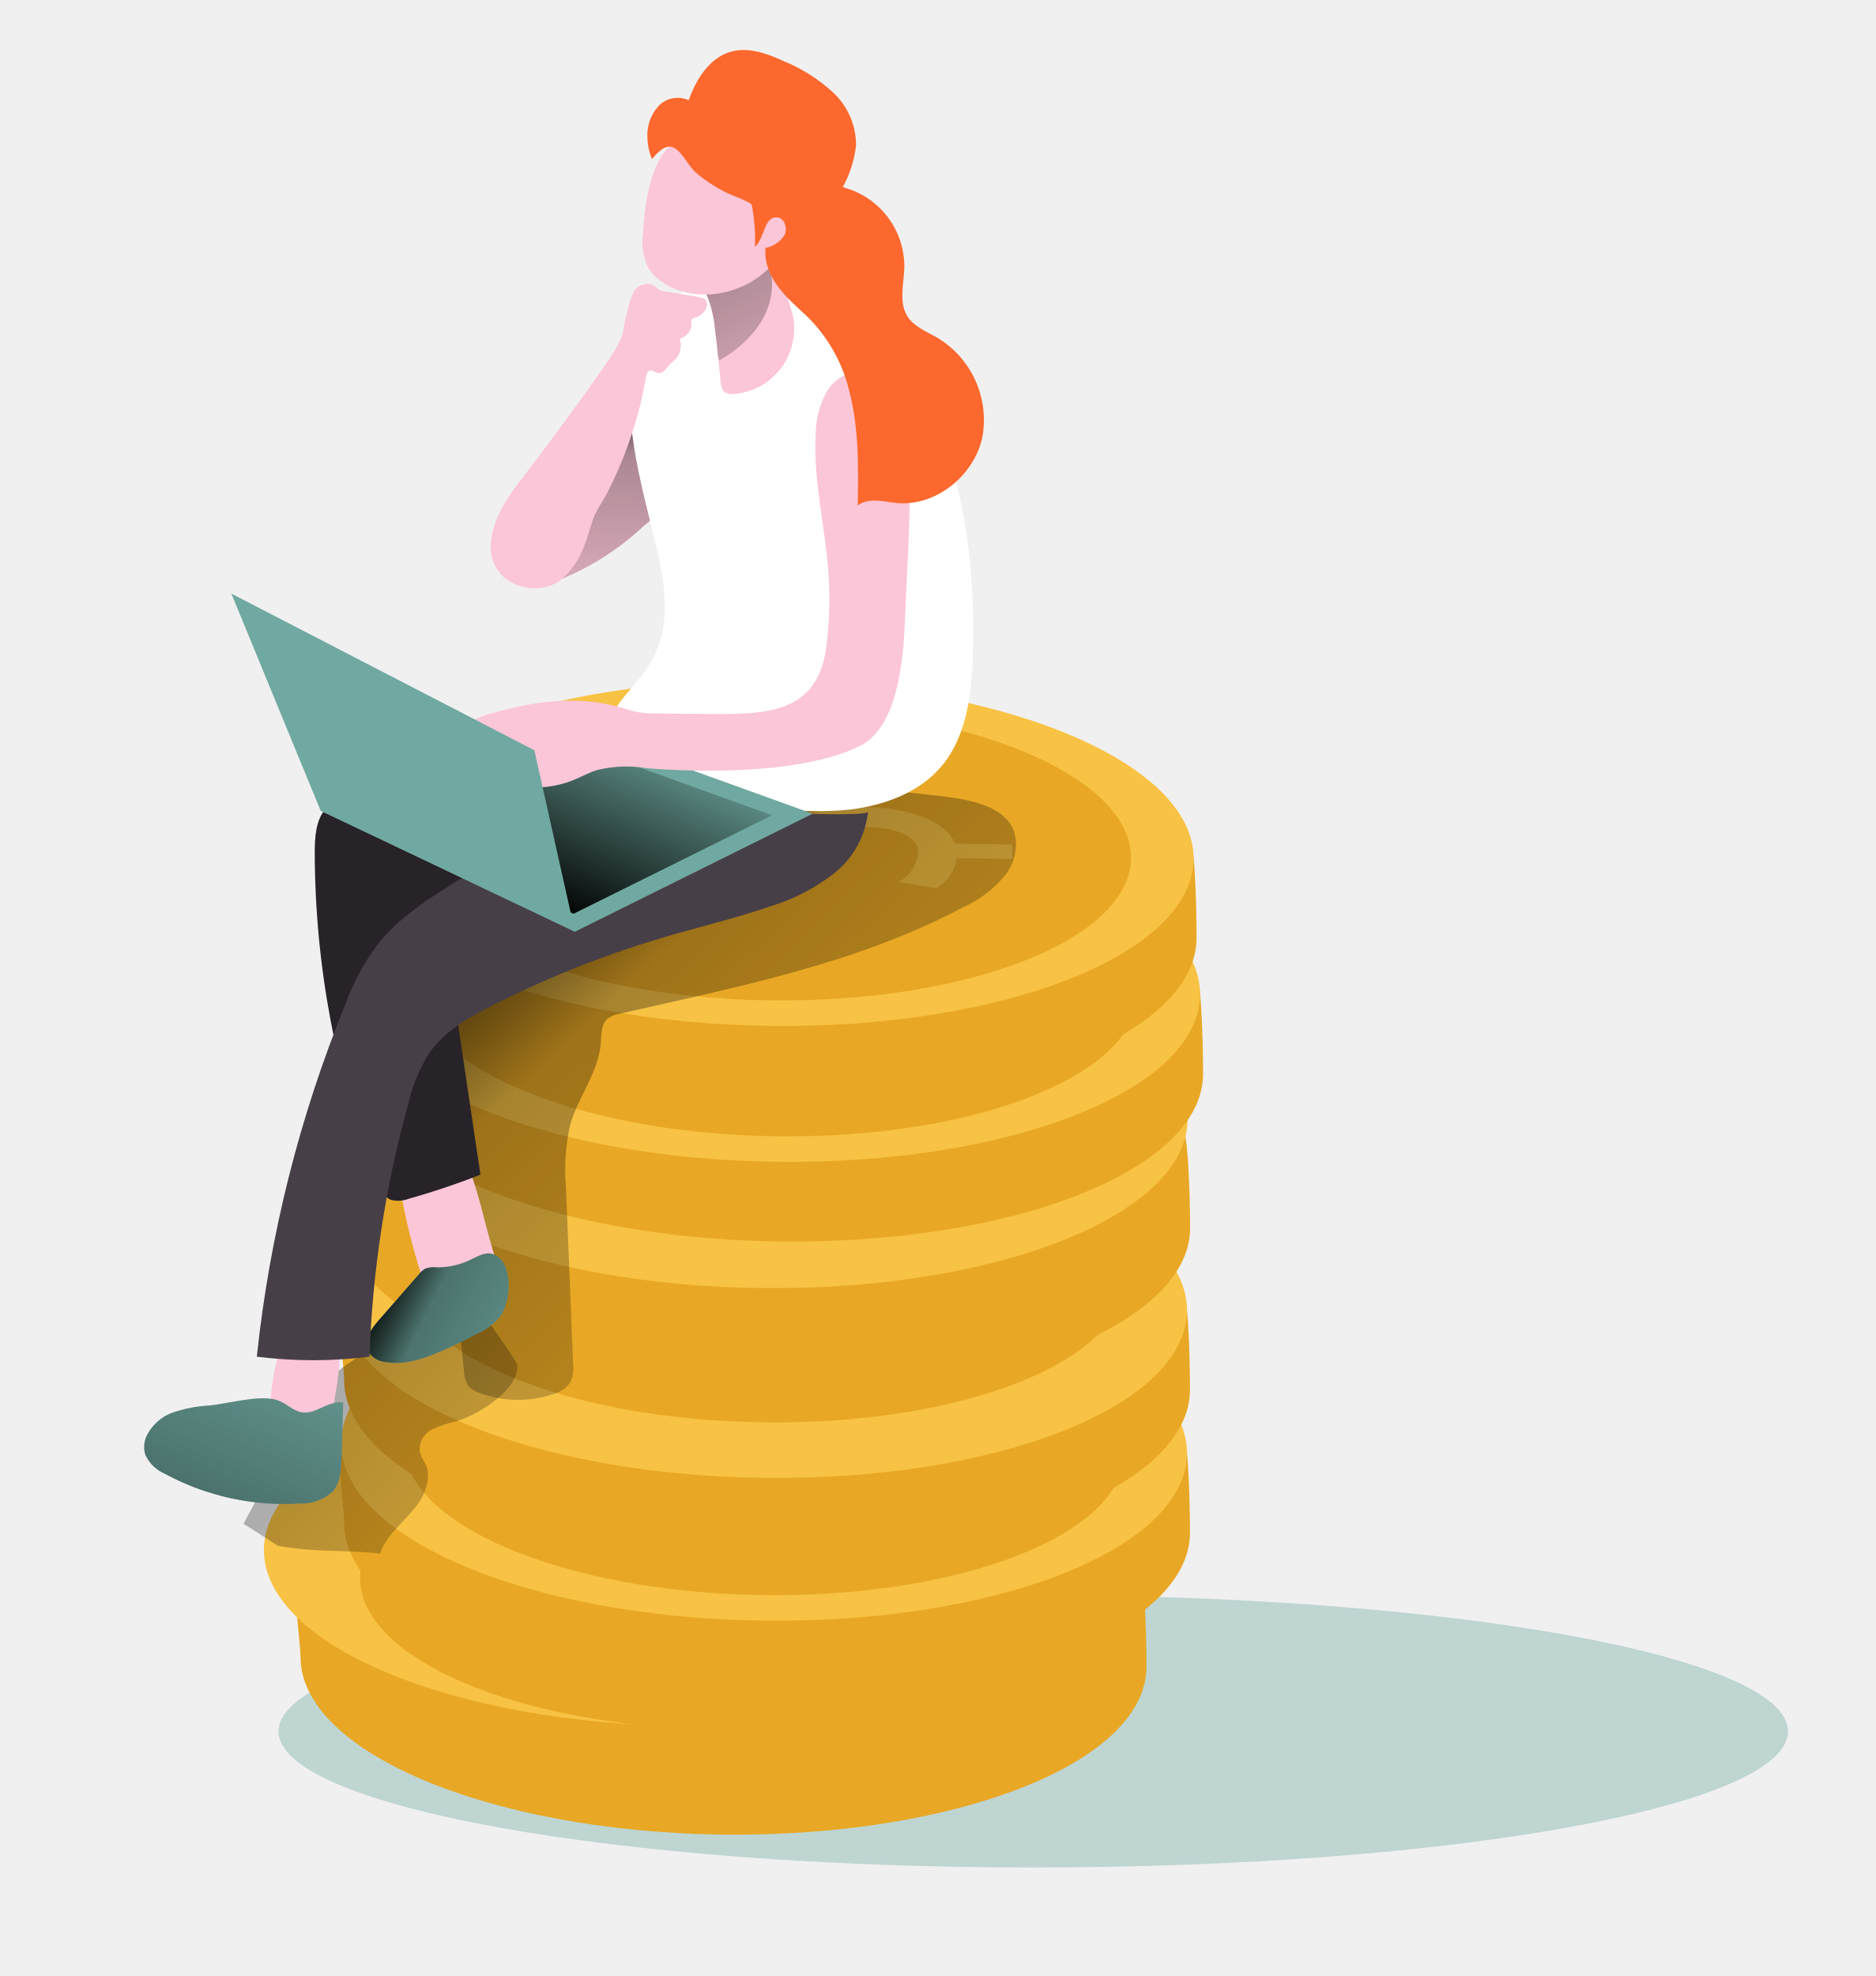
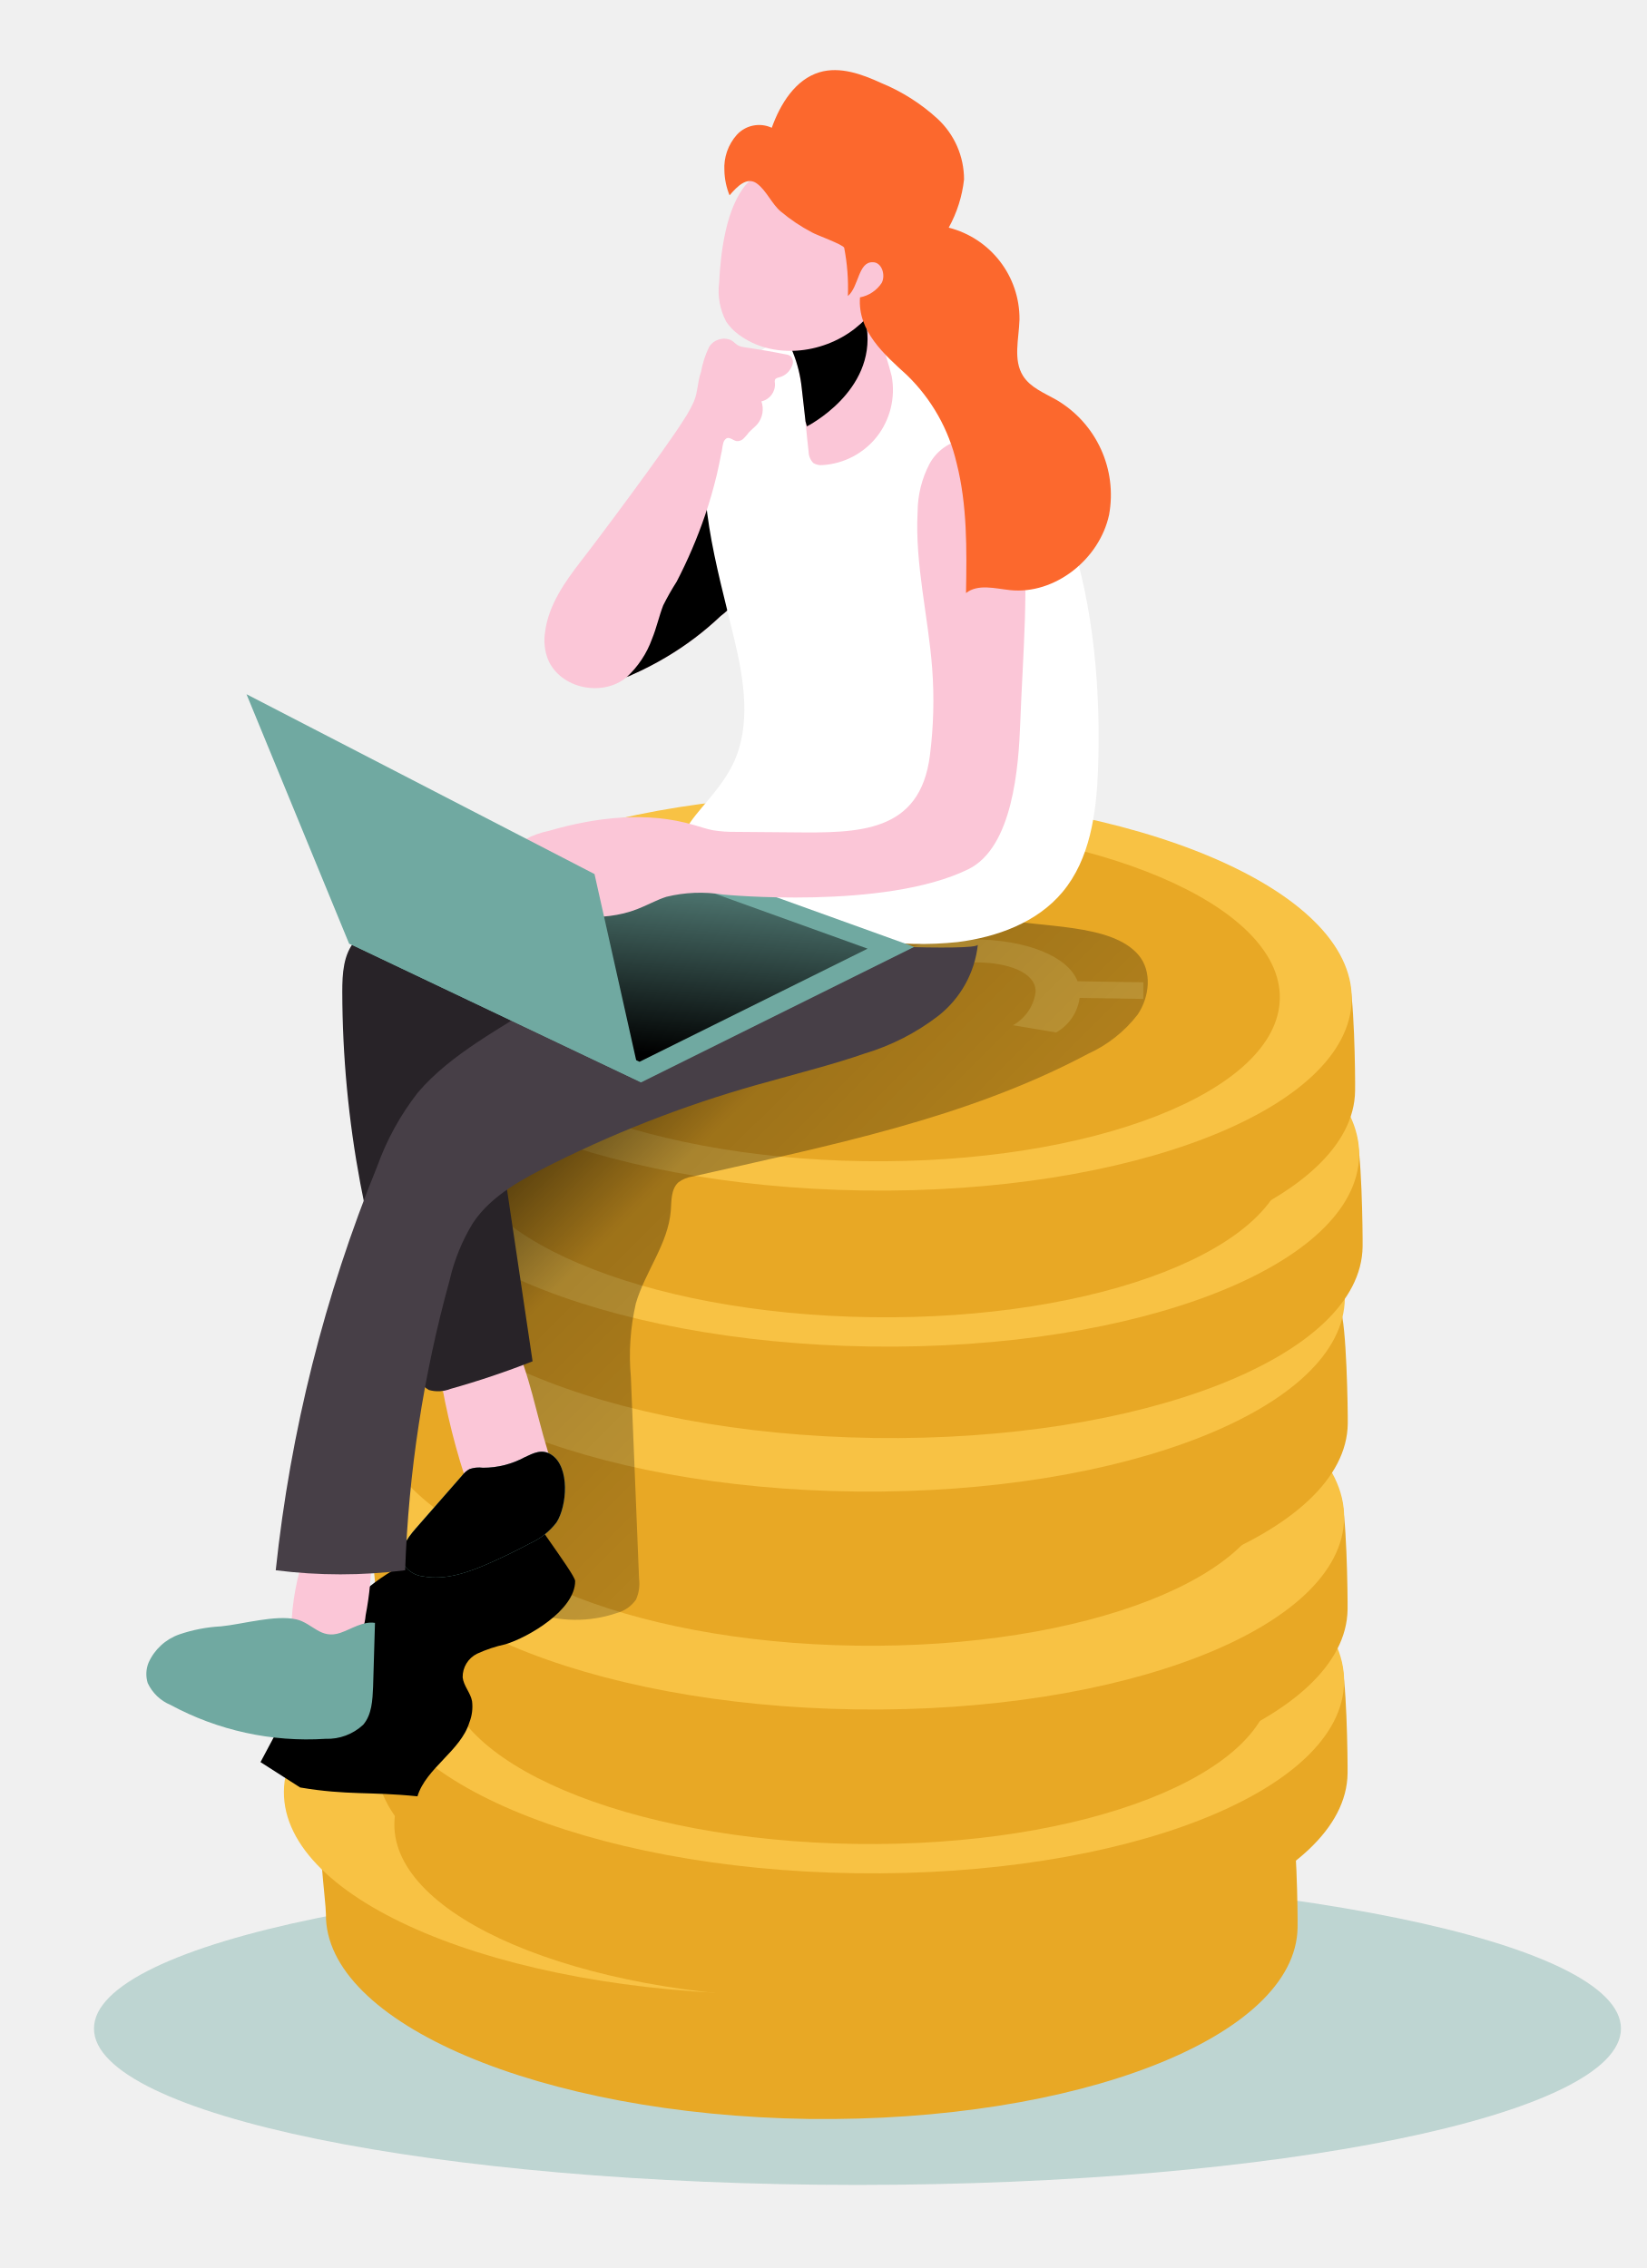
- <svg xmlns="http://www.w3.org/2000/svg" xmlns:xlink="http://www.w3.org/1999/xlink" id="Layer_1" data-name="Layer 1" viewBox="67.951 41.384 229.222 241.393" width="562px" height="592px" preserveAspectRatio="xMidYMid meet">
-   <rect id="svgEditorBackground" x="0" y="0" width="357.83" height="300.22" style="fill:none;stroke:none;" />
+ <svg xmlns="http://www.w3.org/2000/svg" xmlns:xlink="http://www.w3.org/1999/xlink" width="175.222" height="241.393" preserveAspectRatio="xMidYMid meet">
  <defs>
-     <linearGradient id="linear-gradient" x1="160.01" y1="165.97" x2="249.68" y2="260.06" gradientUnits="userSpaceOnUse">
+     <linearGradient y2="1.266" x2="1.266" y1="0.015" x1="0.051" id="linear-gradient">
      <stop offset="0.01" />
-       <stop offset="0.13" stop-opacity="0.69" />
-       <stop offset="0.25" stop-opacity="0.32" />
-       <stop offset="1" stop-opacity="0" />
+       <stop stop-opacity="0.69" offset="0.13" />
+       <stop stop-opacity="0.32" offset="0.25" />
+       <stop stop-opacity="0" offset="1" />
    </linearGradient>
-     <linearGradient id="linear-gradient-2" x1="122.28" y1="215.75" x2="200.59" y2="288.15" xlink:href="#linear-gradient" />
-     <linearGradient id="linear-gradient-3" x1="181.26" y1="114.61" x2="179.34" y2="153.23" xlink:href="#linear-gradient" />
-     <linearGradient id="linear-gradient-4" x1="151.74" y1="225.03" x2="179.12" y2="238.62" xlink:href="#linear-gradient" />
-     <linearGradient id="linear-gradient-5" x1="129.37" y1="261.06" x2="145.41" y2="224.98" xlink:href="#linear-gradient" />
-     <linearGradient id="linear-gradient-6" x1="189.69" y1="91.57" x2="207.04" y2="129.45" xlink:href="#linear-gradient" />
-     <linearGradient id="linear-gradient-7" x1="132.38" y1="151.61" x2="143.59" y2="126.54" gradientUnits="userSpaceOnUse">
+     <linearGradient xlink:href="#linear-gradient" y2="288.15" x2="200.59" y1="215.75" x1="122.28" id="linear-gradient-2" />
+     <linearGradient xlink:href="#linear-gradient" y2="153.23" x2="179.34" y1="114.61" x1="181.26" id="linear-gradient-3" />
+     <linearGradient xlink:href="#linear-gradient" y2="238.62" x2="179.12" y1="225.03" x1="151.74" id="linear-gradient-4" />
+     <linearGradient xlink:href="#linear-gradient" y2="224.98" x2="145.41" y1="261.06" x1="129.37" id="linear-gradient-5" />
+     <linearGradient xlink:href="#linear-gradient" y2="129.45" x2="207.04" y1="91.57" x1="189.69" id="linear-gradient-6" />
+     <linearGradient y2="-0.194" x2="0.627" y1="0.937" x1="0.404" id="linear-gradient-7">
      <stop offset="0" />
-       <stop offset="1" stop-opacity="0" />
+       <stop stop-opacity="0" offset="1" />
    </linearGradient>
  </defs>
-   <ellipse cx="194.24" cy="252.91" rx="92.24" ry="16.64" fill="#70a9a1" opacity="0.39" />
-   <path d="M194,293.15c-28.54-.41-51.55-10.19-51.4-21.82,0-1.3-1-8.62-.41-9.78,4.5-9.79,27-11,52.4-10.58,25,.36,45.95,0,50.63,9.65.67,1.38.8,10.77.77,12.17C245.81,284.45,222.54,293.5,194,293.15Z" transform="translate(-37.92 -27.62)" fill="#e8a825" />
-   <ellipse cx="189.83" cy="258.82" rx="21.09" ry="51.69" transform="translate(-108.8 418.43) rotate(-89.43)" fill="#f8c244" />
-   <ellipse cx="193.92" cy="262.35" rx="17.97" ry="44.04" transform="translate(-109.1 424.88) rotate(-89.18)" fill="#e8a825" />
-   <path d="M166.14,260.23l7.06.11a5.78,5.78,0,0,1,3.13-4.31l4.67.75a5.48,5.48,0,0,0-3.06,4.08c0,2,2.83,3.42,6.81,3.49a10.76,10.76,0,0,0,8.36-3.11,15,15,0,0,1,12.15-4.52c5.82,0,10.19,1.81,11.21,4.46l7.06.11v1.76l-6.76-.1a5.21,5.21,0,0,1-2.5,3.68l-4.61-.8a4.66,4.66,0,0,0,2.39-3.57c0-2.16-3.19-3.06-6-3.11a9.75,9.75,0,0,0-8,3.43c-3,2.89-6.64,4.31-12.93,4.31-5.52,0-10.77-1.7-11.83-4.68h-7.26Z" transform="translate(-37.92 -27.62)" fill="#f8c244" />
-   <path d="M199.32,276.74c-28.55-.41-51.56-10.17-51.39-21.83,0-1.29-1-8.62-.41-9.78,4.5-9.78,27-10.93,52.4-10.58,25,.37,45.94,0,50.61,9.65.69,1.38.8,10.77.78,12.17C251.16,268,227.86,277.14,199.32,276.74Z" transform="translate(-37.92 -27.62)" fill="#e8a825" />
-   <ellipse cx="199.26" cy="245.92" rx="21.09" ry="51.69" transform="translate(-87.41 414.01) rotate(-89.18)" fill="#f8c244" />
-   <ellipse cx="199.26" cy="245.92" rx="17.97" ry="44.04" transform="translate(-87.41 414.01) rotate(-89.18)" fill="#e8a825" />
-   <path d="M171.48,243.94h7.05a5.77,5.77,0,0,1,3.14-4.31l4.68.76a5.32,5.32,0,0,0-3.06,4.05c0,2,2.82,3.45,6.78,3.49a10.59,10.59,0,0,0,8.38-3.1,14.92,14.92,0,0,1,12.16-4.53c5.79,0,10.19,1.83,11.2,4.46l7.05.11v1.77l-6.79-.11a5,5,0,0,1-2.5,3.68l-4.59-.77a4.75,4.75,0,0,0,2.41-3.58c0-2.15-3.16-3.06-6-3.1a9.92,9.92,0,0,0-8,3.34c-3,2.88-6.63,4.31-12.93,4.31-5.53,0-10.77-1.73-11.82-4.68l-7.26-.11Z" transform="translate(-37.92 -27.62)" fill="#f8c244" />
-   <path d="M199.32,259.28c-28.55-.41-51.56-10.17-51.39-21.82,0-1.29-1-8.62-.41-9.78,4.5-9.79,27-10.93,52.4-10.58,25,.36,45.94,0,50.61,9.65.69,1.38.8,10.77.78,12.17C251.16,250.58,227.86,259.69,199.32,259.28Z" transform="translate(-37.92 -27.62)" fill="#e8a825" />
-   <ellipse cx="199.26" cy="228.47" rx="21.09" ry="51.69" transform="translate(-69.96 396.82) rotate(-89.18)" fill="#f8c244" />
-   <ellipse cx="199.26" cy="224.81" rx="17.97" ry="44.04" transform="translate(-66.3 393.21) rotate(-89.18)" fill="#e8a825" />
-   <path d="M171.48,226.36l7.05.11a5.72,5.72,0,0,1,3.14-4.31l4.68.73a5.38,5.38,0,0,0-3.06,4.08c0,2,2.82,3.44,6.78,3.49a10.6,10.6,0,0,0,8.38-3.11,14.91,14.91,0,0,1,12.16-4.52c5.79,0,10.19,1.83,11.2,4.46l7.05.11v1.76l-6.79-.1a5.05,5.05,0,0,1-2.5,3.68L215,232a4.71,4.71,0,0,0,2.41-3.57c0-2.16-3.16-3.06-6-3.11a9.87,9.87,0,0,0-8,3.43c-3,2.89-6.64,4.31-12.93,4.31-5.53,0-10.77-1.72-11.83-4.68l-7.26-.1Z" transform="translate(-37.92 -27.62)" fill="#f8c244" />
-   <path d="M199.38,239.63c-28.55-.35-51.58-10.08-51.45-21.72,0-1.29-1-8.61-.43-9.78,4.48-9.79,27-11,52.37-10.69,25,.31,46-.1,50.66,9.54.67,1.38.82,10.77.8,12.17C251.18,230.81,227.93,239.91,199.38,239.63Z" transform="translate(-37.92 -27.62)" fill="#e8a825" />
-   <ellipse cx="199.34" cy="205.3" rx="21.09" ry="51.69" transform="translate(-45.86 374.95) rotate(-89.43)" fill="#f8c244" />
-   <path d="M169.54,208.27l7.06.11a5.78,5.78,0,0,1,3.13-4.31l4.67.76a5.45,5.45,0,0,0-3.06,4.07c0,2,2.83,3.42,6.81,3.49a10.78,10.78,0,0,0,8.36-3.1,15,15,0,0,1,12.15-4.53c5.82,0,10.19,1.81,11.21,4.46l7.06.11v1.76l-6.76-.1a5.21,5.21,0,0,1-2.5,3.68l-4.61-.8a4.66,4.66,0,0,0,2.39-3.57c0-2.16-3.19-3.06-6-3.1a9.71,9.71,0,0,0-8,3.42c-3,2.89-6.64,4.31-12.93,4.31-5.52,0-10.77-1.7-11.83-4.68h-7.26Z" transform="translate(-37.92 -27.62)" fill="#f8c244" />
-   <path d="M200.92,220.67c-28.55-.41-51.56-10.17-51.38-21.83,0-1.29-1-8.61-.41-9.78,4.5-9.78,27-10.92,52.39-10.58,25,.37,45.94,0,50.62,9.66.68,1.37.79,10.77.77,12.17C252.76,212,229.47,221.08,200.92,220.67Z" transform="translate(-37.92 -27.62)" fill="#e8a825" />
-   <ellipse cx="200.86" cy="189.85" rx="21.09" ry="51.69" transform="translate(-29.77 360.35) rotate(-89.18)" fill="#f8c244" />
-   <ellipse cx="200.86" cy="189.85" rx="17.97" ry="44.04" transform="translate(-29.77 360.35) rotate(-89.18)" fill="#e8a825" />
-   <path d="M174.88,192h7.05a5.77,5.77,0,0,1,3.14-4.31l4.68.76a5.32,5.32,0,0,0-3.06,4c0,2,2.82,3.45,6.78,3.49a10.59,10.59,0,0,0,8.38-3.1A14.92,14.92,0,0,1,214,188.34c5.79,0,10.19,1.83,11.2,4.46l7,.11v1.77l-6.79-.11a5,5,0,0,1-2.5,3.68l-4.59-.77a4.75,4.75,0,0,0,2.41-3.58c0-2.15-3.16-3.06-6-3.1a9.92,9.92,0,0,0-8,3.34c-3,2.89-6.63,4.31-12.93,4.31-5.53,0-10.77-1.73-11.82-4.68l-7.26-.11Z" transform="translate(-37.92 -27.62)" fill="#f8c244" />
-   <path d="M200.12,204.06c-28.54-.41-51.55-10.17-51.38-21.83,0-1.29-1-8.62-.41-9.78,4.5-9.78,27-10.92,52.4-10.58,25,.37,45.93,0,50.61,9.65.69,1.38.8,10.78.77,12.18C252,195.35,228.67,204.47,200.12,204.06Z" transform="translate(-37.92 -27.62)" fill="#e8a825" />
-   <ellipse cx="200.07" cy="173.25" rx="21.09" ry="51.69" transform="translate(-13.95 343.19) rotate(-89.18)" fill="#f8c244" />
-   <ellipse cx="200.07" cy="173.25" rx="17.97" ry="44.04" transform="translate(-13.95 343.19) rotate(-89.18)" fill="#e8a825" />
-   <path d="M172.29,171.14l7,.1a5.79,5.79,0,0,1,3.15-4.31l4.67.74a5.41,5.41,0,0,0-3.06,4.07c0,2,2.83,3.45,6.79,3.49a10.59,10.59,0,0,0,8.38-3.1,14.91,14.91,0,0,1,12.15-4.53c5.8,0,10.2,1.83,11.21,4.46l7,.11v1.77l-6.78-.11a5,5,0,0,1-2.5,3.68l-4.59-.77a4.77,4.77,0,0,0,2.41-3.58c0-2.15-3.17-3.06-6-3.1a9.84,9.84,0,0,0-8,3.42c-3,2.89-6.64,4.31-12.93,4.31-5.54,0-10.77-1.72-11.83-4.67L172.2,173Z" transform="translate(-37.92 -27.62)" fill="#f8c244" />
-   <path d="M229.06,169.26c1.47,1.73,1.19,4.45-.08,6.34a13.92,13.92,0,0,1-5.28,4.18c-13,6.92-27.71,9.8-42.08,13.06a3.32,3.32,0,0,0-1.5.61c-.81.71-.75,2-.82,3-.27,3.53-2.72,6.49-3.72,9.89a24.92,24.92,0,0,0-.53,7.86l.87,21.45a4.11,4.11,0,0,1-.33,2.23,3.62,3.62,0,0,1-2,1.41,13.6,13.6,0,0,1-9.08-.09,3.06,3.06,0,0,1-1.38-.86,3.43,3.43,0,0,1-.54-1.81c-1.32-13.21-3.29-26.36-5.92-39.37a9.9,9.9,0,0,1-.17-4.83c.81-2.67,3.63-4.09,6.18-5.23L193,173.65a23,23,0,0,0,5.08-2.78c1.07-.85,2-1.88,3-2.77,3.78-3.21,8.61-3.88,13.27-2.72C218.55,166.41,226.16,165.84,229.06,169.26Z" transform="translate(-37.92 -27.62)" fill="url(#linear-gradient)" />
-   <path d="M169.12,235.9c0,3.09-5,6-7.43,6.73a14.6,14.6,0,0,0-3,1,2.76,2.76,0,0,0-1.54,2.52c.1.91.84,1.64,1,2.53a4.61,4.61,0,0,1-.29,2.28c-.92,3-4.61,4.86-5.52,7.85-5.11-.52-7.42-.09-12.48-.94l-4.22-2.7c2.12-4,4.23-7.94,6.38-11.93a24.26,24.26,0,0,1,3-4.73,22.2,22.2,0,0,1,4.68-3.73A122.35,122.35,0,0,1,163.61,227C163,227.32,169.12,235.1,169.12,235.9Z" transform="translate(-37.92 -27.62)" fill="url(#linear-gradient-2)" />
-   <path d="M175.19,139.43a3.14,3.14,0,0,1-1.86.35,24.08,24.08,0,0,1,1.71-8c1.05-2.22,2.76-4.06,4.18-6.07a40.42,40.42,0,0,1,2.43-3.36A6.94,6.94,0,0,1,185,120a.61.61,0,0,1,.63.08.64.64,0,0,1,.13.33l1.21,6.89a6.11,6.11,0,0,1-.05,3.34,9.52,9.52,0,0,1-2.32,2.55,32.43,32.43,0,0,1-5.82,4.39A33.26,33.26,0,0,1,175.19,139.43Z" transform="translate(-37.92 -27.62)" fill="#fbc6d7" />
-   <path d="M175.19,139.43a3.14,3.14,0,0,1-1.86.35,24.08,24.08,0,0,1,1.71-8c1.05-2.22,2.76-4.06,4.18-6.07a40.42,40.42,0,0,1,2.43-3.36A6.94,6.94,0,0,1,185,120a.61.61,0,0,1,.63.08.64.64,0,0,1,.13.33l1.21,6.89a6.11,6.11,0,0,1-.05,3.34,9.52,9.52,0,0,1-2.32,2.55,32.43,32.43,0,0,1-5.82,4.39A33.26,33.26,0,0,1,175.19,139.43Z" transform="translate(-37.92 -27.62)" fill="url(#linear-gradient-3)" />
-   <path d="M166.15,221.87c.52,1.7,1,3.7,0,5.13a4.25,4.25,0,0,1-1.86,1.34,5,5,0,0,1-5.32-.57,7,7,0,0,1-1.61-3.05A73.34,73.34,0,0,1,154.46,212a2.32,2.32,0,0,1,.06-1.2,2.06,2.06,0,0,1,1-.94c2.27-1.22,5.81-2.2,7.08.51C164.25,213.84,165,218.15,166.15,221.87Z" transform="translate(-37.92 -27.62)" fill="#fbc6d7" />
-   <path d="M159.31,223.84a3.1,3.1,0,0,0-1.43.14,2.55,2.55,0,0,0-.8.7l-4.91,5.61c-.95,1.08-2,2.57-1.29,3.85a2.85,2.85,0,0,0,2.11,1.27c2.34.42,4.71-.42,6.9-1.37,1.51-.66,3-1.39,4.46-2.17a7.25,7.25,0,0,0,2.79-2.22c1.12-1.74,1.45-5.9-.55-7.2-1-.65-1.88-.18-2.84.27A9.32,9.32,0,0,1,159.31,223.84Z" transform="translate(-37.92 -27.62)" fill="#70a9a1" />
-   <path d="M138.92,240.94a2,2,0,0,0,.1.94,1.85,1.85,0,0,0,.72.72,6,6,0,0,0,3.16,1.08,3.67,3.67,0,0,0,3-1.36,6.25,6.25,0,0,0,.93-2.79,33.62,33.62,0,0,0,.61-6.48,1.16,1.16,0,0,0-.27-.85,1.21,1.21,0,0,0-.56-.23c-1.78-.37-5.29-1.31-6.19.89A25.76,25.76,0,0,0,138.92,240.94Z" transform="translate(-37.92 -27.62)" fill="#fbc6d7" />
-   <path d="M131.44,240.72a16.32,16.32,0,0,0-4.45.86,5.61,5.61,0,0,0-3.26,3,3.21,3.21,0,0,0-.09,2.18,4.65,4.65,0,0,0,2.42,2.32,30.58,30.58,0,0,0,16.5,3.61,5.58,5.58,0,0,0,4-1.49c.93-1.07,1-2.63,1.06-4.06l.2-6.79c-1.28-.2-2.46.64-3.68,1.06-2.1.72-2.93-1-4.67-1.43C137.19,239.47,133.76,240.49,131.44,240.72Z" transform="translate(-37.92 -27.62)" fill="#70a9a1" />
-   <path d="M159.31,223.84a3.1,3.1,0,0,0-1.43.14,2.55,2.55,0,0,0-.8.7l-4.91,5.61c-.95,1.08-2,2.57-1.29,3.85a2.85,2.85,0,0,0,2.11,1.27c2.34.42,4.71-.42,6.9-1.37,1.51-.66,3-1.39,4.46-2.17a7.25,7.25,0,0,0,2.79-2.22c1.12-1.74,1.45-5.9-.55-7.2-1-.65-1.88-.18-2.84.27A9.32,9.32,0,0,1,159.31,223.84Z" transform="translate(-37.92 -27.62)" fill="url(#linear-gradient-4)" />
-   <path d="M131.44,240.72a16.32,16.32,0,0,0-4.45.86,5.61,5.61,0,0,0-3.26,3,3.21,3.21,0,0,0-.09,2.18,4.65,4.65,0,0,0,2.42,2.32,30.58,30.58,0,0,0,16.5,3.61,5.58,5.58,0,0,0,4-1.49c.93-1.07,1-2.63,1.06-4.06l.2-6.79c-1.28-.2-2.46.64-3.68,1.06-2.1.72-2.93-1-4.67-1.43C137.19,239.47,133.76,240.49,131.44,240.72Z" transform="translate(-37.92 -27.62)" fill="url(#linear-gradient-5)" />
-   <path d="M149.58,165.75a8,8,0,0,0-3.87,2c-1.26,1.42-1.37,3.52-1.37,5.43a112.16,112.16,0,0,0,7.52,40.11,3.7,3.7,0,0,0,1.69,2.27,3.54,3.54,0,0,0,2.29-.11,90.79,90.79,0,0,0,8.75-2.94l-3.88-26.07a3.71,3.71,0,0,1,.12-2.19A3.56,3.56,0,0,1,162,183a102.74,102.74,0,0,1,14-8.71c3.88-2,8.33-4.28,9.4-8.57a4.79,4.79,0,0,0-.77-4.26,6.7,6.7,0,0,0-2.14-1.45c-2.58-1.29-5.83-2.95-8.8-2.64-2.37.25-3.28,1.64-5.27,2.67C162.85,162.93,155.55,164,149.58,165.75Z" transform="translate(-37.92 -27.62)" fill="#282328" />
-   <path d="M191.58,165.24a56,56,0,0,1-7-3.32c-8.57-4.79-1.55-7.15,1.31-12.93,2-4.09,1.21-9,.14-13.44-1.86-7.81-4.35-15.89-2.55-23.71a9.16,9.16,0,0,1,1.46-3.53,10.23,10.23,0,0,1,1.79-1.75,19.91,19.91,0,0,1,6.13-3.64c4.32-1.42,9.11-.38,13.17,1.69,15.95,8.12,19.35,28.66,18.72,45.07-.18,4.56-.86,9.39-3.76,12.87-2.72,3.27-7,4.81-11.17,5.34A37.51,37.51,0,0,1,191.58,165.24Z" transform="translate(-37.92 -27.62)" fill="#fff" />
-   <path d="M201.21,114.12a8,8,0,0,1-5.75,3,1.55,1.55,0,0,1-1-.22,1.78,1.78,0,0,1-.5-1.21c-.1-.9-.23-2.06-.33-3.21s-.28-2.56-.4-3.54a14.12,14.12,0,0,0-2.86-7.17,6.84,6.84,0,0,0-1.13-1.23c-2.76-2.49,8.48-1.51,10-4.89,1.71,2.2,1.56,5.31,2.31,8a40,40,0,0,1,1.25,4A8.09,8.09,0,0,1,201.21,114.12Z" transform="translate(-37.92 -27.62)" fill="#fbc6d7" />
-   <path d="M193.78,113l-.15-.53c-.15-1.28-.28-2.56-.4-3.54a14.12,14.12,0,0,0-2.86-7.17l-.08-.28s8.91-5.84,9.86,1S193.78,113,193.78,113Z" transform="translate(-37.92 -27.62)" fill="url(#linear-gradient-6)" />
-   <path d="M184.44,97.71a7,7,0,0,0,.75,4.14,5.37,5.37,0,0,0,1.32,1.37c3.54,2.67,8.86,2.13,12.38-.63s5.34-7.35,5.53-11.84c.09-2.34-.28-4.85-1.85-6.56a7.26,7.26,0,0,0-6.69-1.86,17,17,0,0,0-8.48,4.82C185.16,89.67,184.6,94.51,184.44,97.71Z" transform="translate(-37.92 -27.62)" fill="#fbc6d7" />
-   <path d="M152.36,183.93a28.36,28.36,0,0,0-4.3,7.82,157.93,157.93,0,0,0-10.8,43,54.7,54.7,0,0,0,13.77,0,133,133,0,0,1,4.73-30.86,20.32,20.32,0,0,1,2.49-6.11c2-3,5.38-4.73,8.59-6.35a124,124,0,0,1,23.09-8.75c3.36-.95,6.75-1.8,10-2.93a24.25,24.25,0,0,0,7.82-4,11.17,11.17,0,0,0,4.22-7.59c-.05.75-16.7-.07-18.25-.24-5.22-.56-11.38-3.6-16.54-1.46-4,1.68-7.73,5.18-11.36,7.6C161.36,177,155.92,179.73,152.36,183.93Z" transform="translate(-37.92 -27.62)" fill="#473f47" />
-   <polygon points="138.22 155.2 167.28 140.78 133.64 128.66 107.14 140.42 138.22 155.2" fill="#70a9a1" />
-   <polygon points="138.05 153.01 162.32 140.97 134.23 130.85 112.1 140.67 138.05 153.01" fill="url(#linear-gradient-7)" />
-   <path d="M216.48,121.07c.08.5.14,1,.19,1.5.79,7.39.08,14.67-.19,22-.17,4.56-.76,13.24-5.53,15.57-8.92,4.37-26.12,2.69-26.12,2.69a15.08,15.08,0,0,0-6,.24c-1.07.34-2.05.91-3.1,1.31-3.76,1.47-8,.73-11.92,0a5.08,5.08,0,0,1-1.94-.66c-1.54-1-1.47-3.53-.32-5a8.84,8.84,0,0,1,4.78-2.67c5-1.46,10.45-2.1,15.47-.61.66.19,1.32.42,2,.55a13.73,13.73,0,0,0,2.39.17l6.08.05c7,.07,13.55.1,14.6-8.2a46.14,46.14,0,0,0,.24-9.25c-.42-5.58-1.85-11.1-1.55-16.68a11.14,11.14,0,0,1,1.25-5.06,5.09,5.09,0,0,1,4.2-2.69,5.26,5.26,0,0,1,4.31,2.94A11.45,11.45,0,0,1,216.48,121.07Z" transform="translate(-37.92 -27.62)" fill="#fbc6d7" />
-   <polygon points="96.23 113.89 133.26 133.03 138.22 155.2 107.14 140.42 96.23 113.89" fill="#70a9a1" />
-   <path d="M197.75,94a22.59,22.59,0,0,1,.39,5.13c1.18-1,1.09-3.67,2.66-3.6.94,0,1.38,1.35.94,2.2a3.56,3.56,0,0,1-2.31,1.54c-.27,3.61,2.6,6.09,5,8.28a19,19,0,0,1,5.28,9.36c1.14,4.48,1.08,9.18,1,13.83,1.28-1,3.09-.48,4.7-.31,4.75.49,9.49-3.27,10.52-8a11.73,11.73,0,0,0-5.6-12.25c-1.28-.73-2.76-1.3-3.55-2.55-1.08-1.71-.44-3.94-.38-6a10,10,0,0,0-7.53-9.78,13.75,13.75,0,0,0,1.63-5.13,8.79,8.79,0,0,0-2.8-6.44,20.23,20.23,0,0,0-6-3.82c-2.07-.95-4.39-1.8-6.58-1.15-2.57.77-4.17,3.37-5.08,5.91a3.21,3.21,0,0,0-3.71.74A5.26,5.26,0,0,0,185,85.78a7.41,7.41,0,0,0,.55,2.63c.85-1,1.87-2,2.89-1.27s1.63,2.23,2.57,3a18.64,18.64,0,0,0,3.3,2.21C194.72,92.61,197.68,93.66,197.75,94Z" transform="translate(-37.92 -27.62)" fill="#fc682d" />
-   <path d="M184.87,114.82a.82.82,0,0,1,.38-.56c.35-.13.68.25,1.06.31a.94.94,0,0,0,.75-.29,6.42,6.42,0,0,0,.54-.63c.29-.32.65-.58.93-.91a2.51,2.51,0,0,0,.41-2.4,1.84,1.84,0,0,0,1.44-1.91.74.74,0,0,1,0-.39c.09-.18.31-.22.5-.27a2,2,0,0,0,1.33-1.24.92.92,0,0,0-.16-1,1.13,1.13,0,0,0-.51-.19c-1.45-.29-2.9-.54-4.36-.75a2.73,2.73,0,0,1-.64-.16c-.31-.15-.53-.43-.82-.6a1.87,1.87,0,0,0-2.34.71,9.89,9.89,0,0,0-.87,2.68c-.37,1-.33,2.12-.75,3.12a13.13,13.13,0,0,1-1.11,2c-1.87,3-9.27,12.91-10.91,15-1.75,2.26-3.46,4.71-3.82,7.54a5.62,5.62,0,0,0,.31,2.93c1.33,3.14,5.81,4,8.34,1.91a10.24,10.24,0,0,0,2.73-4.1c.48-1.17.74-2.4,1.19-3.57a27.51,27.51,0,0,1,1.43-2.52,51.37,51.37,0,0,0,3-7c.5-1.45.92-2.92,1.28-4.41.17-.75.33-1.5.47-2.26C184.75,115.64,184.77,115.19,184.87,114.82Z" transform="translate(-37.92 -27.62)" fill="#fbc6d7" />
+   <g>
+     <rect fill="none" id="canvas_background" height="243.393" width="177.222" y="-1" x="-1" />
+   </g>
+   <g>
+     <rect fill="none" height="300.22" width="357.83" y="-40" x="-70" id="svgEditorBackground" />
+     <ellipse stroke="null" id="svg_1" opacity="0.39" fill="#70a9a1" ry="16.64" rx="81.24" cy="215.91" cx="91.24" />
+     <path id="svg_2" fill="#e8a825" d="m86.08,225.53c-28.54,-0.41 -51.55,-10.19 -51.4,-21.82c0,-1.3 -1,-8.62 -0.41,-9.78c4.5,-9.79 27,-11 52.4,-10.58c25,0.36 45.95,0 50.63,9.65c0.67,1.38 0.8,10.77 0.77,12.17c-0.18,11.66 -23.45,20.71 -51.99,20.36z" />
+     <ellipse id="svg_3" fill="#f8c244" transform="rotate(-89.43 -178.8,378.43) " ry="51.69" rx="21.09" cy="637.25" cx="11.03" />
+     <ellipse id="svg_4" fill="#e8a825" transform="rotate(-89.18 -179.1,384.88) " ry="44.04" rx="17.97" cy="647.23" cx="14.82" />
+     <path id="svg_5" fill="#f8c244" d="m58.22,192.61l7.06,0.11a5.78,5.78 0 0 1 3.13,-4.31l4.67,0.75a5.48,5.48 0 0 0 -3.06,4.08c0,2 2.83,3.42 6.81,3.49a10.76,10.76 0 0 0 8.36,-3.11a15,15 0 0 1 12.15,-4.52c5.82,0 10.19,1.81 11.21,4.46l7.06,0.11l0,1.76l-6.76,-0.1a5.21,5.21 0 0 1 -2.5,3.68l-4.61,-0.8a4.66,4.66 0 0 0 2.39,-3.57c0,-2.16 -3.19,-3.06 -6,-3.11a9.75,9.75 0 0 0 -8,3.43c-3,2.89 -6.64,4.31 -12.93,4.31c-5.52,0 -10.77,-1.7 -11.83,-4.68l-7.26,0l0.11,-1.98z" />
+     <path id="svg_6" fill="#e8a825" d="m91.4,209.12c-28.55,-0.41 -51.56,-10.17 -51.39,-21.83c0,-1.29 -1,-8.62 -0.41,-9.78c4.5,-9.78 27,-10.93 52.4,-10.58c25,0.37 45.94,0 50.61,9.65c0.69,1.38 0.8,10.77 0.78,12.17c-0.15,11.63 -23.45,20.77 -51.99,20.37z" />
+     <ellipse id="svg_7" fill="#f8c244" transform="rotate(-89.18 -157.41,374.01) " ry="51.69" rx="21.09" cy="619.93" cx="41.85" />
+     <ellipse id="svg_8" fill="#e8a825" transform="rotate(-89.18 -157.41,374.01) " ry="44.04" rx="17.97" cy="619.93" cx="41.85" />
+     <path id="svg_9" fill="#f8c244" d="m63.56,176.32l7.05,0a5.77,5.77 0 0 1 3.14,-4.31l4.68,0.76a5.32,5.32 0 0 0 -3.06,4.05c0,2 2.82,3.45 6.78,3.49a10.59,10.59 0 0 0 8.38,-3.1a14.92,14.92 0 0 1 12.16,-4.53c5.79,0 10.19,1.83 11.2,4.46l7.05,0.11l0,1.77l-6.79,-0.11a5,5 0 0 1 -2.5,3.68l-4.59,-0.77a4.75,4.75 0 0 0 2.41,-3.58c0,-2.15 -3.16,-3.06 -6,-3.1a9.92,9.92 0 0 0 -8,3.34c-3,2.88 -6.63,4.31 -12.93,4.31c-5.53,0 -10.77,-1.73 -11.82,-4.68l-7.26,-0.11l0.1,-1.68z" />
+     <path id="svg_10" fill="#e8a825" d="m91.4,191.66c-28.55,-0.41 -51.56,-10.17 -51.39,-21.82c0,-1.29 -1,-8.62 -0.41,-9.78c4.5,-9.79 27,-10.93 52.4,-10.58c25,0.36 45.94,0 50.61,9.65c0.69,1.38 0.8,10.77 0.78,12.17c-0.15,11.66 -23.45,20.77 -51.99,20.36z" />
+     <ellipse id="svg_11" fill="#f8c244" transform="rotate(-89.18 -139.96,356.82) " ry="51.69" rx="21.09" cy="585.29" cx="59.3" />
+     <ellipse id="svg_12" fill="#e8a825" transform="rotate(-89.18 -136.3,353.21) " ry="44.04" rx="17.97" cy="578.02" cx="62.96" />
+     <path id="svg_13" fill="#f8c244" d="m63.56,158.74l7.05,0.11a5.72,5.72 0 0 1 3.14,-4.31l4.68,0.73a5.38,5.38 0 0 0 -3.06,4.08c0,2 2.82,3.44 6.78,3.49a10.6,10.6 0 0 0 8.38,-3.11a14.91,14.91 0 0 1 12.16,-4.52c5.79,0 10.19,1.83 11.2,4.46l7.05,0.11l0,1.76l-6.79,-0.1a5.05,5.05 0 0 1 -2.5,3.68l-4.57,-0.74a4.71,4.71 0 0 0 2.41,-3.57c0,-2.16 -3.16,-3.06 -6,-3.11a9.87,9.87 0 0 0 -8,3.43c-3,2.89 -6.64,4.31 -12.93,4.31c-5.53,0 -10.77,-1.72 -11.83,-4.68l-7.26,-0.1l0.09,-1.92z" />
+     <path id="svg_14" fill="#e8a825" d="m91.46,172.01c-28.55,-0.35 -51.58,-10.08 -51.45,-21.72c0,-1.29 -1,-8.61 -0.43,-9.78c4.48,-9.79 27,-11 52.37,-10.69c25,0.31 46,-0.1 50.66,9.54c0.67,1.38 0.82,10.77 0.8,12.17c-0.15,11.66 -23.4,20.76 -51.95,20.48z" />
+     <ellipse id="svg_15" fill="#f8c244" transform="rotate(-89.43 -115.86,334.95) " ry="51.69" rx="21.09" cy="540.25" cx="83.48" />
+     <path id="svg_16" fill="#f8c244" d="m61.62,140.65l7.06,0.11a5.78,5.78 0 0 1 3.13,-4.31l4.67,0.76a5.45,5.45 0 0 0 -3.06,4.07c0,2 2.83,3.42 6.81,3.49a10.78,10.78 0 0 0 8.36,-3.1a15,15 0 0 1 12.15,-4.53c5.82,0 10.19,1.81 11.21,4.46l7.06,0.11l0,1.76l-6.76,-0.1a5.21,5.21 0 0 1 -2.5,3.68l-4.61,-0.8a4.66,4.66 0 0 0 2.39,-3.57c0,-2.16 -3.19,-3.06 -6,-3.1a9.71,9.71 0 0 0 -8,3.42c-3,2.89 -6.64,4.31 -12.93,4.31c-5.52,0 -10.77,-1.7 -11.83,-4.68l-7.26,0l0.11,-1.98z" />
+     <path id="svg_17" fill="#e8a825" d="m93,153.05c-28.55,-0.41 -51.56,-10.17 -51.38,-21.83c0,-1.29 -1,-8.61 -0.41,-9.78c4.5,-9.78 27,-10.92 52.39,-10.58c25,0.37 45.94,0 50.62,9.66c0.68,1.37 0.79,10.77 0.77,12.17c-0.15,11.69 -23.44,20.77 -51.99,20.36z" />
+     <ellipse id="svg_18" fill="#f8c244" transform="rotate(-89.18 -99.77,320.35) " ry="51.69" rx="21.09" cy="510.2" cx="101.09" />
+     <ellipse id="svg_19" fill="#e8a825" transform="rotate(-89.18 -99.77,320.35) " ry="44.04" rx="17.97" cy="510.2" cx="101.09" />
+     <path id="svg_20" fill="#f8c244" d="m66.96,124.38l7.05,0a5.77,5.77 0 0 1 3.14,-4.31l4.68,0.76a5.32,5.32 0 0 0 -3.06,4c0,2 2.82,3.45 6.78,3.49a10.59,10.59 0 0 0 8.38,-3.1a14.92,14.92 0 0 1 12.15,-4.5c5.79,0 10.19,1.83 11.2,4.46l7,0.11l0,1.77l-6.79,-0.11a5,5 0 0 1 -2.5,3.68l-4.59,-0.77a4.75,4.75 0 0 0 2.41,-3.58c0,-2.15 -3.16,-3.06 -6,-3.1a9.92,9.92 0 0 0 -8,3.34c-3,2.89 -6.63,4.31 -12.93,4.31c-5.53,0 -10.77,-1.73 -11.82,-4.68l-7.26,-0.11l0.16,-1.66z" />
+     <path id="svg_21" fill="#e8a825" d="m92.2,136.44c-28.54,-0.41 -51.55,-10.17 -51.38,-21.83c0,-1.29 -1,-8.62 -0.41,-9.78c4.5,-9.78 27,-10.92 52.4,-10.58c25,0.37 45.93,0 50.61,9.65c0.69,1.38 0.8,10.78 0.77,12.18c-0.11,11.65 -23.44,20.77 -51.99,20.36z" />
+     <ellipse id="svg_22" fill="#f8c244" transform="rotate(-89.18 -83.95,303.19) " ry="51.69" rx="21.09" cy="476.44" cx="116.12" />
+     <ellipse id="svg_23" fill="#e8a825" transform="rotate(-89.18 -83.95,303.19) " ry="44.04" rx="17.97" cy="476.44" cx="116.12" />
+     <path id="svg_24" fill="#f8c244" d="m64.37,103.52l7,0.1a5.79,5.79 0 0 1 3.15,-4.31l4.67,0.74a5.41,5.41 0 0 0 -3.06,4.07c0,2 2.83,3.45 6.79,3.49a10.59,10.59 0 0 0 8.38,-3.1a14.91,14.91 0 0 1 12.15,-4.53c5.8,0 10.2,1.83 11.21,4.46l7,0.11l0,1.77l-6.78,-0.11a5,5 0 0 1 -2.5,3.68l-4.59,-0.77a4.77,4.77 0 0 0 2.41,-3.58c0,-2.15 -3.17,-3.06 -6,-3.1a9.84,9.84 0 0 0 -8,3.42c-3,2.89 -6.64,4.31 -12.93,4.31c-5.54,0 -10.77,-1.72 -11.83,-4.67l-7.16,-0.12l0.09,-1.86z" />
+     <path id="svg_25" fill="url(#linear-gradient)" d="m121.14,101.64c1.47,1.73 1.19,4.45 -0.08,6.34a13.92,13.92 0 0 1 -5.28,4.18c-13,6.92 -27.71,9.8 -42.08,13.06a3.32,3.32 0 0 0 -1.5,0.61c-0.81,0.71 -0.75,2 -0.82,3c-0.27,3.53 -2.72,6.49 -3.72,9.89a24.92,24.92 0 0 0 -0.53,7.86l0.87,21.45a4.11,4.11 0 0 1 -0.33,2.23a3.62,3.62 0 0 1 -2,1.41a13.6,13.6 0 0 1 -9.08,-0.09a3.06,3.06 0 0 1 -1.38,-0.86a3.43,3.43 0 0 1 -0.54,-1.81c-1.32,-13.21 -3.29,-26.36 -5.92,-39.37a9.9,9.9 0 0 1 -0.17,-4.83c0.81,-2.67 3.63,-4.09 6.18,-5.23l30.32,-13.45a23,23 0 0 0 5.08,-2.78c1.07,-0.85 2,-1.88 3,-2.77c3.78,-3.21 8.61,-3.88 13.27,-2.72c4.2,1.03 11.81,0.46 14.71,3.88z" />
+     <path id="svg_26" fill="url(#linear-gradient-2)" d="m61.2,168.28c0,3.09 -5,6 -7.43,6.73a14.6,14.6 0 0 0 -3,1a2.76,2.76 0 0 0 -1.54,2.52c0.1,0.91 0.84,1.64 1,2.53a4.61,4.61 0 0 1 -0.29,2.28c-0.92,3 -4.61,4.86 -5.52,7.85c-5.11,-0.52 -7.42,-0.09 -12.48,-0.94l-4.22,-2.7c2.12,-4 4.23,-7.94 6.38,-11.93a24.26,24.26 0 0 1 3,-4.73a22.2,22.2 0 0 1 4.68,-3.73a122.35,122.35 0 0 1 13.91,-7.78c-0.61,0.32 5.51,8.1 5.51,8.9z" />
+     <path id="svg_27" fill="#fbc6d7" d="m67.27,71.81a3.14,3.14 0 0 1 -1.86,0.35a24.08,24.08 0 0 1 1.71,-8c1.05,-2.22 2.76,-4.06 4.18,-6.07a40.42,40.42 0 0 1 2.43,-3.36a6.94,6.94 0 0 1 3.35,-2.35a0.61,0.61 0 0 1 0.63,0.08a0.64,0.64 0 0 1 0.13,0.33l1.21,6.89a6.11,6.11 0 0 1 -0.05,3.34a9.52,9.52 0 0 1 -2.32,2.55a32.43,32.43 0 0 1 -5.82,4.39a33.26,33.26 0 0 1 -3.59,1.85z" />
+     <path id="svg_28" fill="url(#linear-gradient-3)" d="m67.27,71.81a3.14,3.14 0 0 1 -1.86,0.35a24.08,24.08 0 0 1 1.71,-8c1.05,-2.22 2.76,-4.06 4.18,-6.07a40.42,40.42 0 0 1 2.43,-3.36a6.94,6.94 0 0 1 3.35,-2.35a0.61,0.61 0 0 1 0.63,0.08a0.64,0.64 0 0 1 0.13,0.33l1.21,6.89a6.11,6.11 0 0 1 -0.05,3.34a9.52,9.52 0 0 1 -2.32,2.55a32.43,32.43 0 0 1 -5.82,4.39a33.26,33.26 0 0 1 -3.59,1.85z" />
+     <path id="svg_29" fill="#fbc6d7" d="m58.23,154.25c0.52,1.7 1,3.7 0,5.13a4.25,4.25 0 0 1 -1.86,1.34a5,5 0 0 1 -5.32,-0.57a7,7 0 0 1 -1.61,-3.05a73.34,73.34 0 0 1 -2.9,-12.72a2.32,2.32 0 0 1 0.06,-1.2a2.06,2.06 0 0 1 1,-0.94c2.27,-1.22 5.81,-2.2 7.08,0.51c1.65,3.47 2.4,7.78 3.55,11.5z" />
+     <path id="svg_30" fill="#70a9a1" d="m51.39,156.22a3.1,3.1 0 0 0 -1.43,0.14a2.55,2.55 0 0 0 -0.8,0.7l-4.91,5.61c-0.95,1.08 -2,2.57 -1.29,3.85a2.85,2.85 0 0 0 2.11,1.27c2.34,0.42 4.71,-0.42 6.9,-1.37c1.51,-0.66 3,-1.39 4.46,-2.17a7.25,7.25 0 0 0 2.79,-2.22c1.12,-1.74 1.45,-5.9 -0.55,-7.2c-1,-0.65 -1.88,-0.18 -2.84,0.27a9.32,9.32 0 0 1 -4.44,1.12z" />
+     <path id="svg_31" fill="#fbc6d7" d="m31,173.32a2,2 0 0 0 0.1,0.94a1.85,1.85 0 0 0 0.72,0.72a6,6 0 0 0 3.16,1.08a3.67,3.67 0 0 0 3,-1.36a6.25,6.25 0 0 0 0.93,-2.79a33.62,33.62 0 0 0 0.61,-6.48a1.16,1.16 0 0 0 -0.27,-0.85a1.21,1.21 0 0 0 -0.56,-0.23c-1.78,-0.37 -5.29,-1.31 -6.19,0.89a25.76,25.76 0 0 0 -1.5,8.08z" />
+     <path id="svg_32" fill="#70a9a1" d="m23.52,173.1a16.32,16.32 0 0 0 -4.45,0.86a5.61,5.61 0 0 0 -3.26,3a3.21,3.21 0 0 0 -0.09,2.18a4.65,4.65 0 0 0 2.42,2.32a30.58,30.58 0 0 0 16.5,3.61a5.58,5.58 0 0 0 4,-1.49c0.93,-1.07 1,-2.63 1.06,-4.06l0.2,-6.79c-1.28,-0.2 -2.46,0.64 -3.68,1.06c-2.1,0.72 -2.93,-1 -4.67,-1.43c-2.28,-0.51 -5.71,0.51 -8.03,0.74z" />
+     <path id="svg_33" fill="url(#linear-gradient-4)" d="m51.39,156.22a3.1,3.1 0 0 0 -1.43,0.14a2.55,2.55 0 0 0 -0.8,0.7l-4.91,5.61c-0.95,1.08 -2,2.57 -1.29,3.85a2.85,2.85 0 0 0 2.11,1.27c2.34,0.42 4.71,-0.42 6.9,-1.37c1.51,-0.66 3,-1.39 4.46,-2.17a7.25,7.25 0 0 0 2.79,-2.22c1.12,-1.74 1.45,-5.9 -0.55,-7.2c-1,-0.65 -1.88,-0.18 -2.84,0.27a9.32,9.32 0 0 1 -4.44,1.12z" />
+     <path id="svg_34" fill="url(#linear-gradient-5)" d="m23.52,173.1a16.32,16.32 0 0 0 -4.45,0.86a5.61,5.61 0 0 0 -3.26,3a3.21,3.21 0 0 0 -0.09,2.18a4.65,4.65 0 0 0 2.42,2.32a30.58,30.58 0 0 0 16.5,3.61a5.58,5.58 0 0 0 4,-1.49c0.93,-1.07 1,-2.63 1.06,-4.06l0.2,-6.79c-1.28,-0.2 -2.46,0.64 -3.68,1.06c-2.1,0.72 -2.93,-1 -4.67,-1.43c-2.28,-0.51 -5.71,0.51 -8.03,0.74z" />
+     <path id="svg_35" fill="#282328" d="m41.66,98.13a8,8 0 0 0 -3.87,2c-1.26,1.42 -1.37,3.52 -1.37,5.43a112.16,112.16 0 0 0 7.52,40.11a3.7,3.7 0 0 0 1.69,2.27a3.54,3.54 0 0 0 2.29,-0.11a90.79,90.79 0 0 0 8.75,-2.94l-3.88,-26.07a3.71,3.71 0 0 1 0.12,-2.19a3.56,3.56 0 0 1 1.17,-1.25a102.74,102.74 0 0 1 14,-8.71c3.88,-2 8.33,-4.28 9.4,-8.57a4.79,4.79 0 0 0 -0.77,-4.26a6.7,6.7 0 0 0 -2.14,-1.45c-2.58,-1.29 -5.83,-2.95 -8.8,-2.64c-2.37,0.25 -3.28,1.64 -5.27,2.67c-5.57,2.89 -12.87,3.96 -18.84,5.71z" />
+     <path id="svg_36" fill="#fff" d="m83.66,97.62a56,56 0 0 1 -7,-3.32c-8.57,-4.79 -1.55,-7.15 1.31,-12.93c2,-4.09 1.21,-9 0.14,-13.44c-1.86,-7.81 -4.35,-15.89 -2.55,-23.71a9.16,9.16 0 0 1 1.46,-3.53a10.23,10.23 0 0 1 1.79,-1.75a19.91,19.91 0 0 1 6.13,-3.64c4.32,-1.42 9.11,-0.38 13.17,1.69c15.95,8.12 19.35,28.66 18.72,45.07c-0.18,4.56 -0.86,9.39 -3.76,12.87c-2.72,3.27 -7,4.81 -11.17,5.34a37.51,37.51 0 0 1 -18.24,-2.65z" />
+     <path id="svg_37" fill="#fbc6d7" d="m93.29,46.5a8,8 0 0 1 -5.75,3a1.55,1.55 0 0 1 -1,-0.22a1.78,1.78 0 0 1 -0.5,-1.21c-0.1,-0.9 -0.23,-2.06 -0.33,-3.21s-0.28,-2.56 -0.4,-3.54a14.12,14.12 0 0 0 -2.86,-7.17a6.84,6.84 0 0 0 -1.13,-1.23c-2.76,-2.49 8.48,-1.51 10,-4.89c1.71,2.2 1.56,5.31 2.31,8a40,40 0 0 1 1.25,4a8.09,8.09 0 0 1 -1.59,6.47z" />
+     <path id="svg_38" fill="url(#linear-gradient-6)" d="m85.86,45.38l-0.15,-0.53c-0.15,-1.28 -0.28,-2.56 -0.4,-3.54a14.12,14.12 0 0 0 -2.86,-7.17l-0.08,-0.28s8.91,-5.84 9.86,1s-6.37,10.52 -6.37,10.52z" />
+     <path id="svg_39" fill="#fbc6d7" d="m76.52,30.09a7,7 0 0 0 0.75,4.14a5.37,5.37 0 0 0 1.32,1.37c3.54,2.67 8.86,2.13 12.38,-0.63s5.34,-7.35 5.53,-11.84c0.09,-2.34 -0.28,-4.85 -1.85,-6.56a7.26,7.26 0 0 0 -6.69,-1.86a17,17 0 0 0 -8.48,4.82c-2.24,2.52 -2.8,7.36 -2.96,10.56z" />
+     <path id="svg_40" fill="#473f47" d="m44.44,116.31a28.36,28.36 0 0 0 -4.3,7.82a157.93,157.93 0 0 0 -10.8,43a54.7,54.7 0 0 0 13.77,0a133,133 0 0 1 4.73,-30.86a20.32,20.32 0 0 1 2.49,-6.11c2,-3 5.38,-4.73 8.59,-6.35a124,124 0 0 1 23.09,-8.75c3.36,-0.95 6.75,-1.8 10,-2.93a24.25,24.25 0 0 0 7.82,-4a11.17,11.17 0 0 0 4.22,-7.59c-0.05,0.75 -16.7,-0.07 -18.25,-0.24c-5.22,-0.56 -11.38,-3.6 -16.54,-1.46c-4,1.68 -7.73,5.18 -11.36,7.6c-4.46,2.94 -9.9,5.67 -13.46,9.87z" />
+     <polygon id="svg_41" fill="#70a9a1" points="68.22,115.2 97.28,100.78 63.64,88.66 37.14,100.42 68.22,115.2 " />
+     <polygon id="svg_42" fill="url(#linear-gradient-7)" points="68.05,113.01 92.32,100.97 64.23,90.85 42.1,100.67 68.05,113.01 " />
+     <path id="svg_43" fill="#fbc6d7" d="m108.56,53.45c0.08,0.5 0.14,1 0.19,1.5c0.79,7.39 0.08,14.67 -0.19,22c-0.17,4.56 -0.76,13.24 -5.53,15.57c-8.92,4.37 -26.12,2.69 -26.12,2.69a15.08,15.08 0 0 0 -6,0.24c-1.07,0.34 -2.05,0.91 -3.1,1.31c-3.76,1.47 -8,0.73 -11.92,0a5.08,5.08 0 0 1 -1.94,-0.66c-1.54,-1 -1.47,-3.53 -0.32,-5a8.84,8.84 0 0 1 4.78,-2.67c5,-1.46 10.45,-2.1 15.47,-0.61c0.66,0.19 1.32,0.42 2,0.55a13.73,13.73 0 0 0 2.39,0.17l6.08,0.05c7,0.07 13.55,0.1 14.6,-8.2a46.14,46.14 0 0 0 0.24,-9.25c-0.42,-5.58 -1.85,-11.1 -1.55,-16.68a11.14,11.14 0 0 1 1.25,-5.06a5.09,5.09 0 0 1 4.2,-2.69a5.26,5.26 0 0 1 4.31,2.94a11.45,11.45 0 0 1 1.16,3.8z" />
+     <polygon id="svg_44" fill="#70a9a1" points="26.23,73.89 63.26,93.03 68.22,115.2 37.14,100.42 26.23,73.89 " />
+     <path id="svg_45" fill="#fc682d" d="m89.83,26.38a22.59,22.59 0 0 1 0.39,5.13c1.18,-1 1.09,-3.67 2.66,-3.6c0.94,0 1.38,1.35 0.94,2.2a3.56,3.56 0 0 1 -2.31,1.54c-0.27,3.61 2.6,6.09 5,8.28a19,19 0 0 1 5.28,9.36c1.14,4.48 1.08,9.18 1,13.83c1.28,-1 3.09,-0.48 4.7,-0.31c4.75,0.49 9.49,-3.27 10.52,-8a11.73,11.73 0 0 0 -5.6,-12.25c-1.28,-0.73 -2.76,-1.3 -3.55,-2.55c-1.08,-1.71 -0.44,-3.94 -0.38,-6a10,10 0 0 0 -7.53,-9.78a13.75,13.75 0 0 0 1.63,-5.13a8.79,8.79 0 0 0 -2.8,-6.44a20.23,20.23 0 0 0 -6,-3.82c-2.07,-0.95 -4.39,-1.8 -6.58,-1.15c-2.57,0.77 -4.17,3.37 -5.08,5.91a3.21,3.21 0 0 0 -3.71,0.74a5.26,5.26 0 0 0 -1.33,3.82a7.41,7.41 0 0 0 0.55,2.63c0.85,-1 1.87,-2 2.89,-1.27s1.63,2.23 2.57,3a18.64,18.64 0 0 0 3.3,2.21c0.41,0.26 3.37,1.31 3.44,1.65z" />
+     <path id="svg_46" fill="#fbc6d7" d="m76.95,47.2a0.82,0.82 0 0 1 0.38,-0.56c0.35,-0.13 0.68,0.25 1.06,0.31a0.94,0.94 0 0 0 0.75,-0.29a6.42,6.42 0 0 0 0.54,-0.63c0.29,-0.32 0.65,-0.58 0.93,-0.91a2.51,2.51 0 0 0 0.41,-2.4a1.84,1.84 0 0 0 1.44,-1.91a0.74,0.74 0 0 1 0,-0.39c0.09,-0.18 0.31,-0.22 0.5,-0.27a2,2 0 0 0 1.33,-1.24a0.92,0.92 0 0 0 -0.16,-1a1.13,1.13 0 0 0 -0.51,-0.19c-1.45,-0.29 -2.9,-0.54 -4.36,-0.75a2.73,2.73 0 0 1 -0.64,-0.16c-0.31,-0.15 -0.53,-0.43 -0.82,-0.6a1.87,1.87 0 0 0 -2.34,0.71a9.89,9.89 0 0 0 -0.87,2.68c-0.37,1 -0.33,2.12 -0.75,3.12a13.13,13.13 0 0 1 -1.11,2c-1.87,3 -9.27,12.91 -10.91,15c-1.75,2.26 -3.46,4.71 -3.82,7.54a5.62,5.62 0 0 0 0.31,2.93c1.33,3.14 5.81,4 8.34,1.91a10.24,10.24 0 0 0 2.73,-4.1c0.48,-1.17 0.74,-2.4 1.19,-3.57a27.51,27.51 0 0 1 1.43,-2.52a51.37,51.37 0 0 0 3,-7c0.5,-1.45 0.92,-2.92 1.28,-4.41c0.17,-0.75 0.33,-1.5 0.47,-2.26c0.08,-0.22 0.1,-0.67 0.2,-1.04z" />
+   </g>
</svg>
